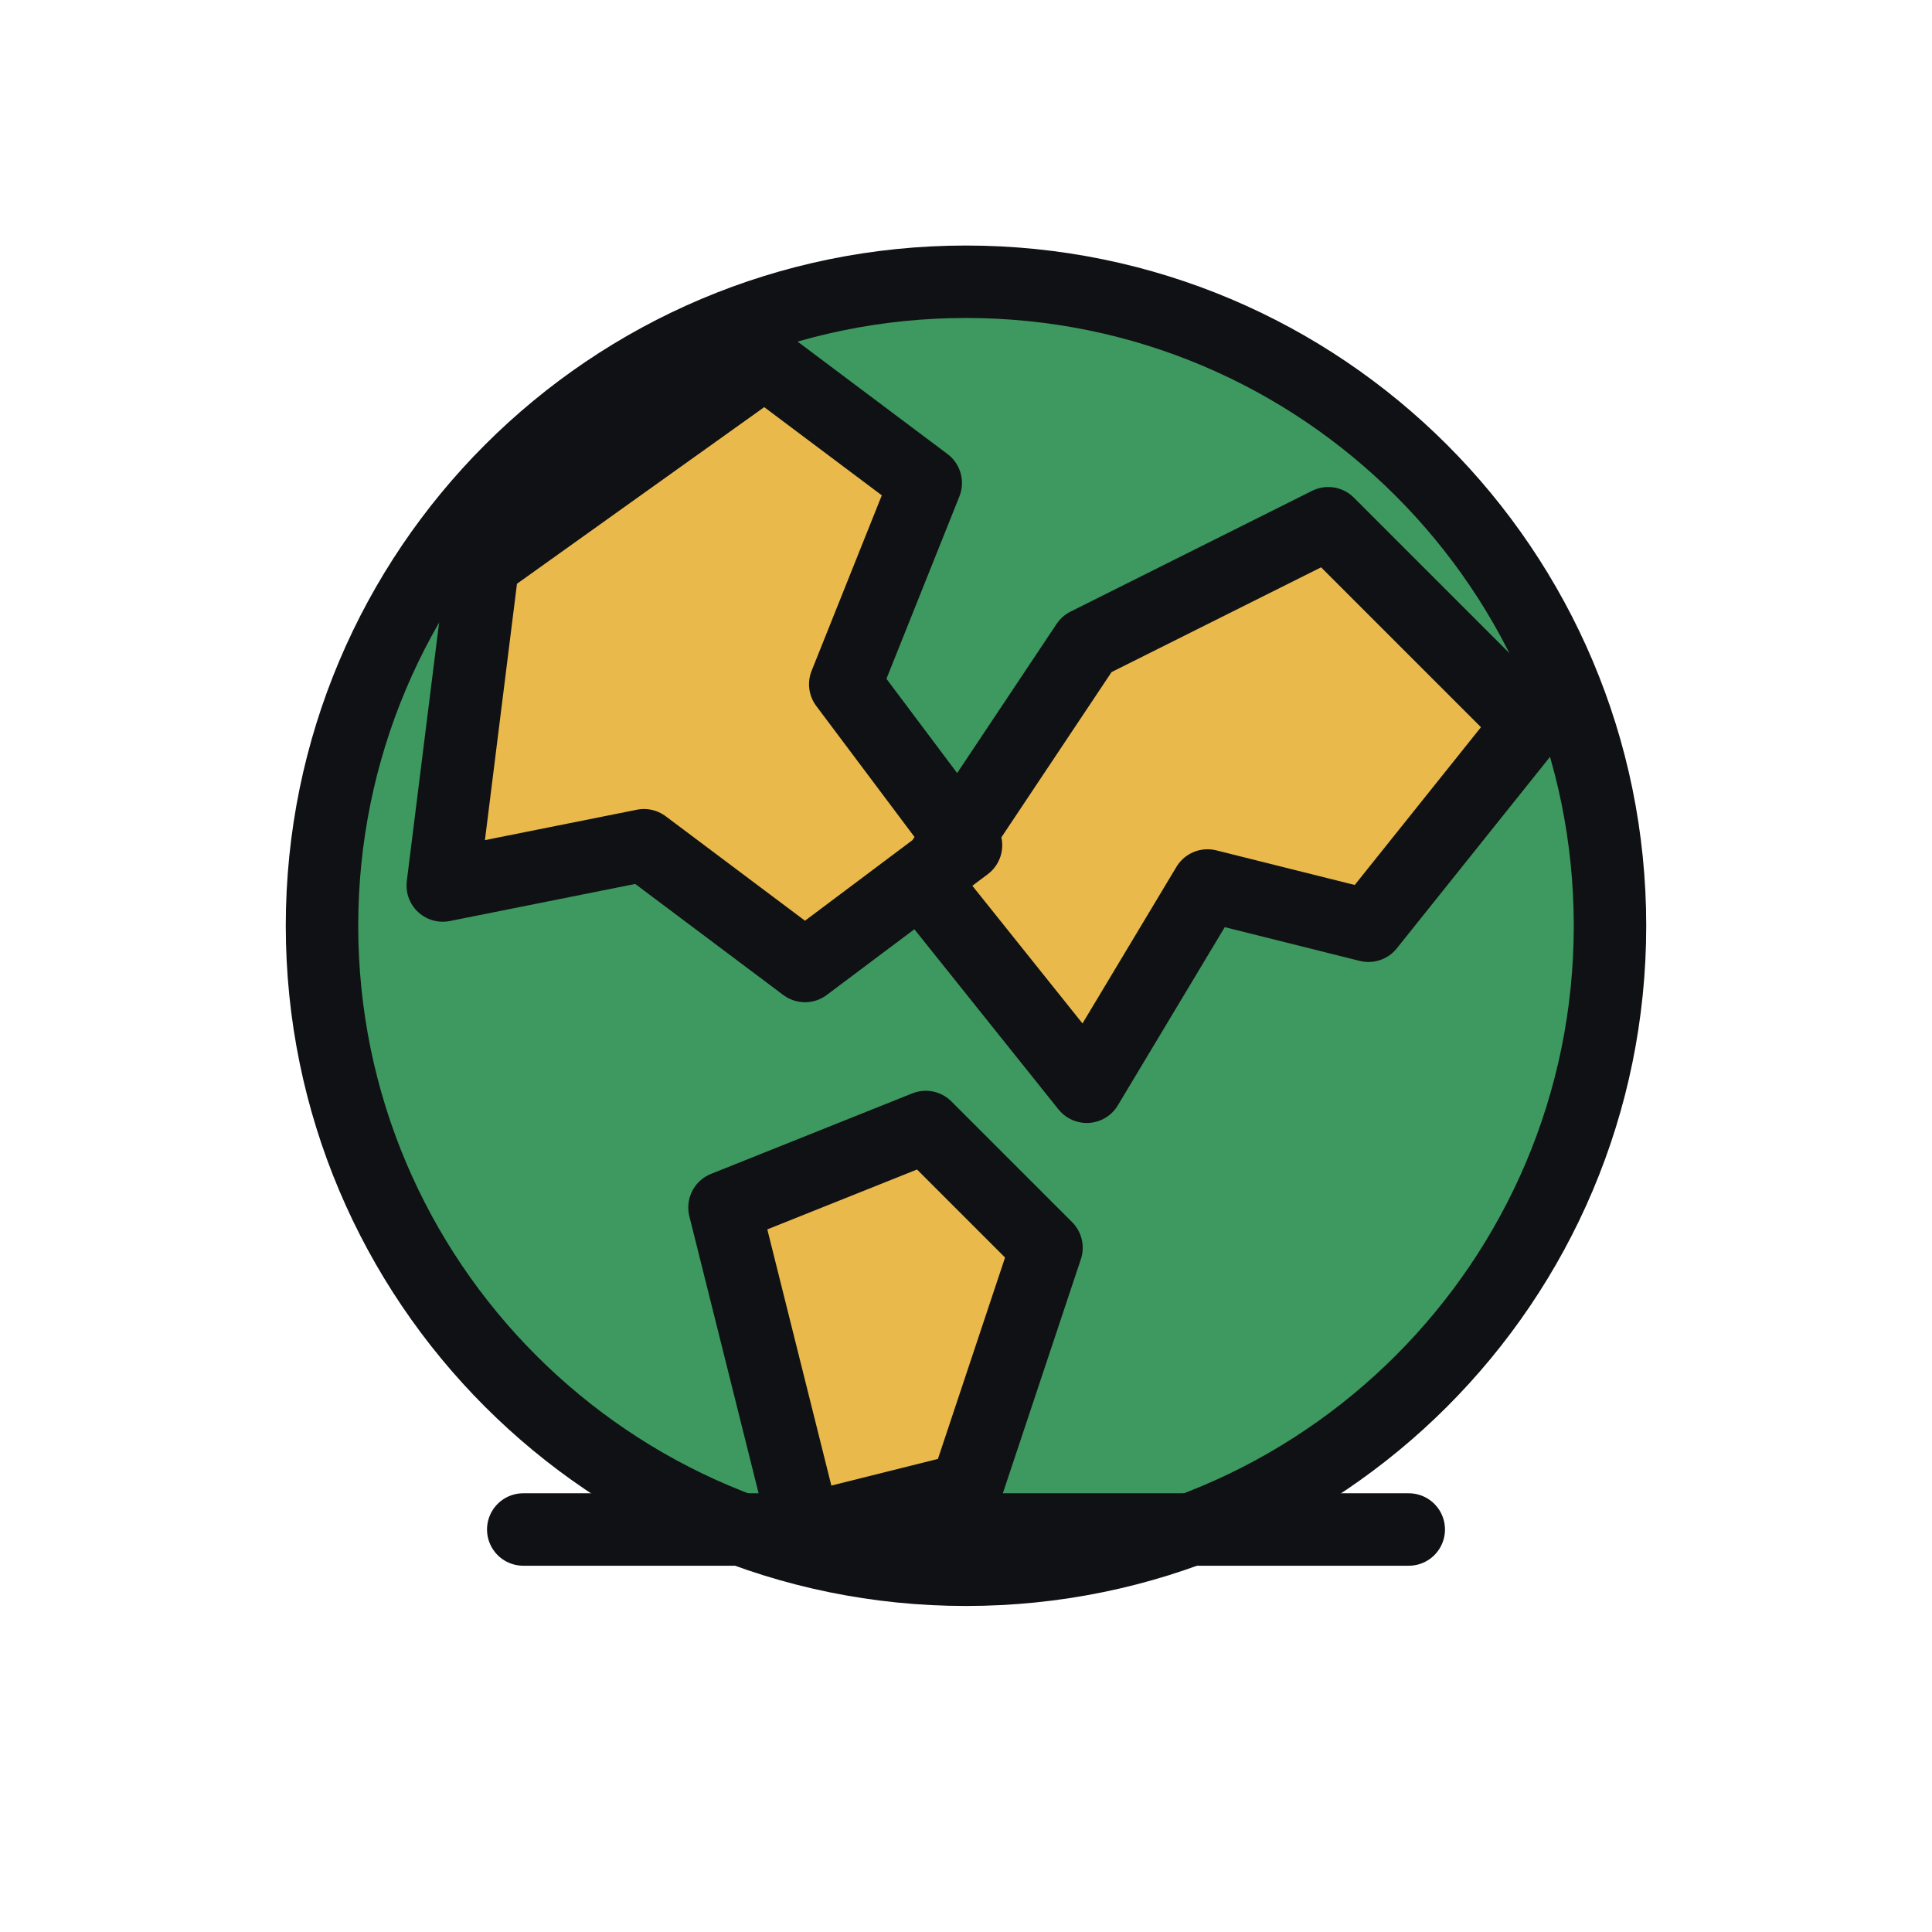
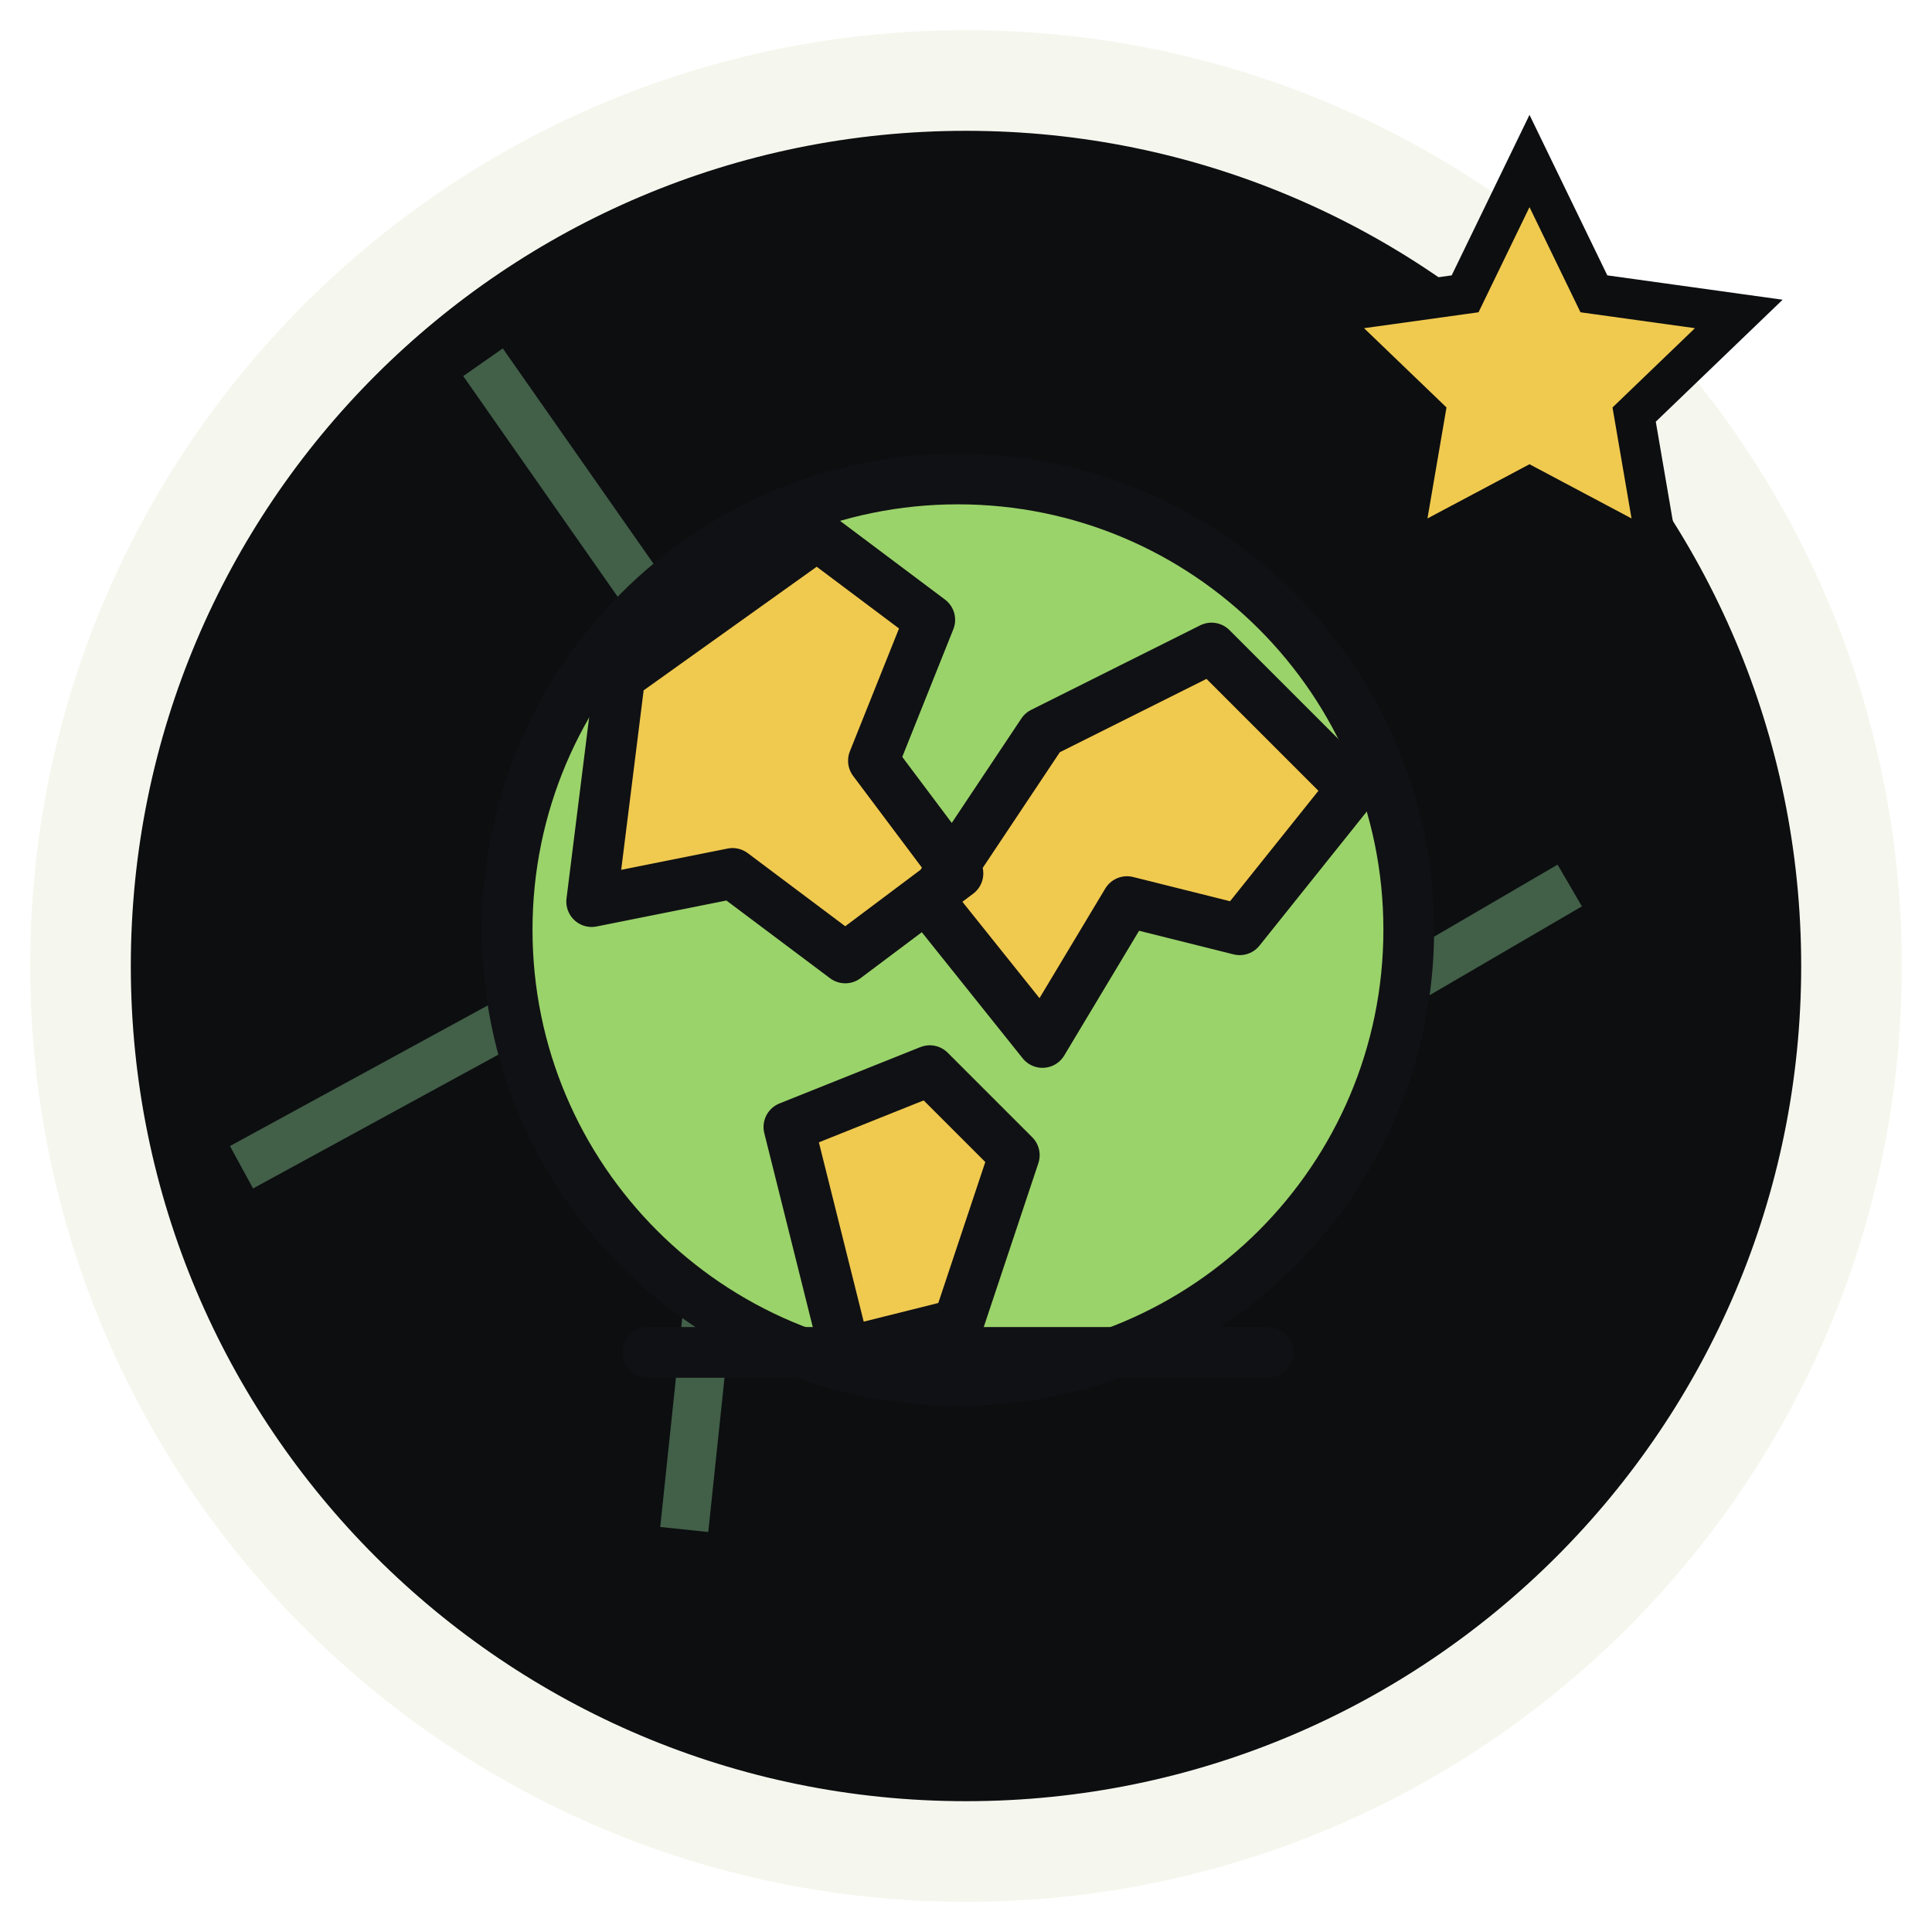
<svg xmlns="http://www.w3.org/2000/svg" width="480" height="480" viewBox="0 0 48 48">
-   <g stroke="#101114" stroke-width="1.8" stroke-linejoin="round" stroke-linecap="round">
-     <circle fill="#3d995f" cx="24" cy="23" r="16" />
-     <path fill="#e9b94c" d="M12 14l7-5 4 3-2 5 3 4-4 3-4-3-5 1zM27 16l6-3 5 5-4 5-4-1-3 5-4-5zM18 30l5-2 3 3-2 6-4 1z" />
-     <path fill="none" d="M13 38h22" />
+   <circle cx="24" cy="24" r="22" fill="#0c0e10" stroke="#f5f6ed" stroke-width="2.5" />
+   <path d="M6 29l11-6 10 6 12-7M12 9l7 10-2 19" fill="none" stroke="#425f48" stroke-width="1.2" />
+   <g transform="translate(7 7) scale(.70)">
+     <g stroke="#101114" stroke-width="1.8" stroke-linejoin="round" stroke-linecap="round">
+       <circle fill="#9ad36a" cx="24" cy="23" r="16" />
+       <path fill="#f0c94f" d="M12 14l7-5 4 3-2 5 3 4-4 3-4-3-5 1zM27 16l6-3 5 5-4 5-4-1-3 5-4-5zM18 30l5-2 3 3-2 6-4 1z" />
+       <path fill="none" d="M13 38h22" />
+     </g>
  </g>
+   <path d="M38 4l1.6 3.3 3.6.5-2.6 2.5.6 3.5-3.2-1.7-3.2 1.7.6-3.5-2.6-2.5 3.6-.5z" fill="#f0c94f" stroke="#0c0e10" stroke-width="1" />
</svg>
